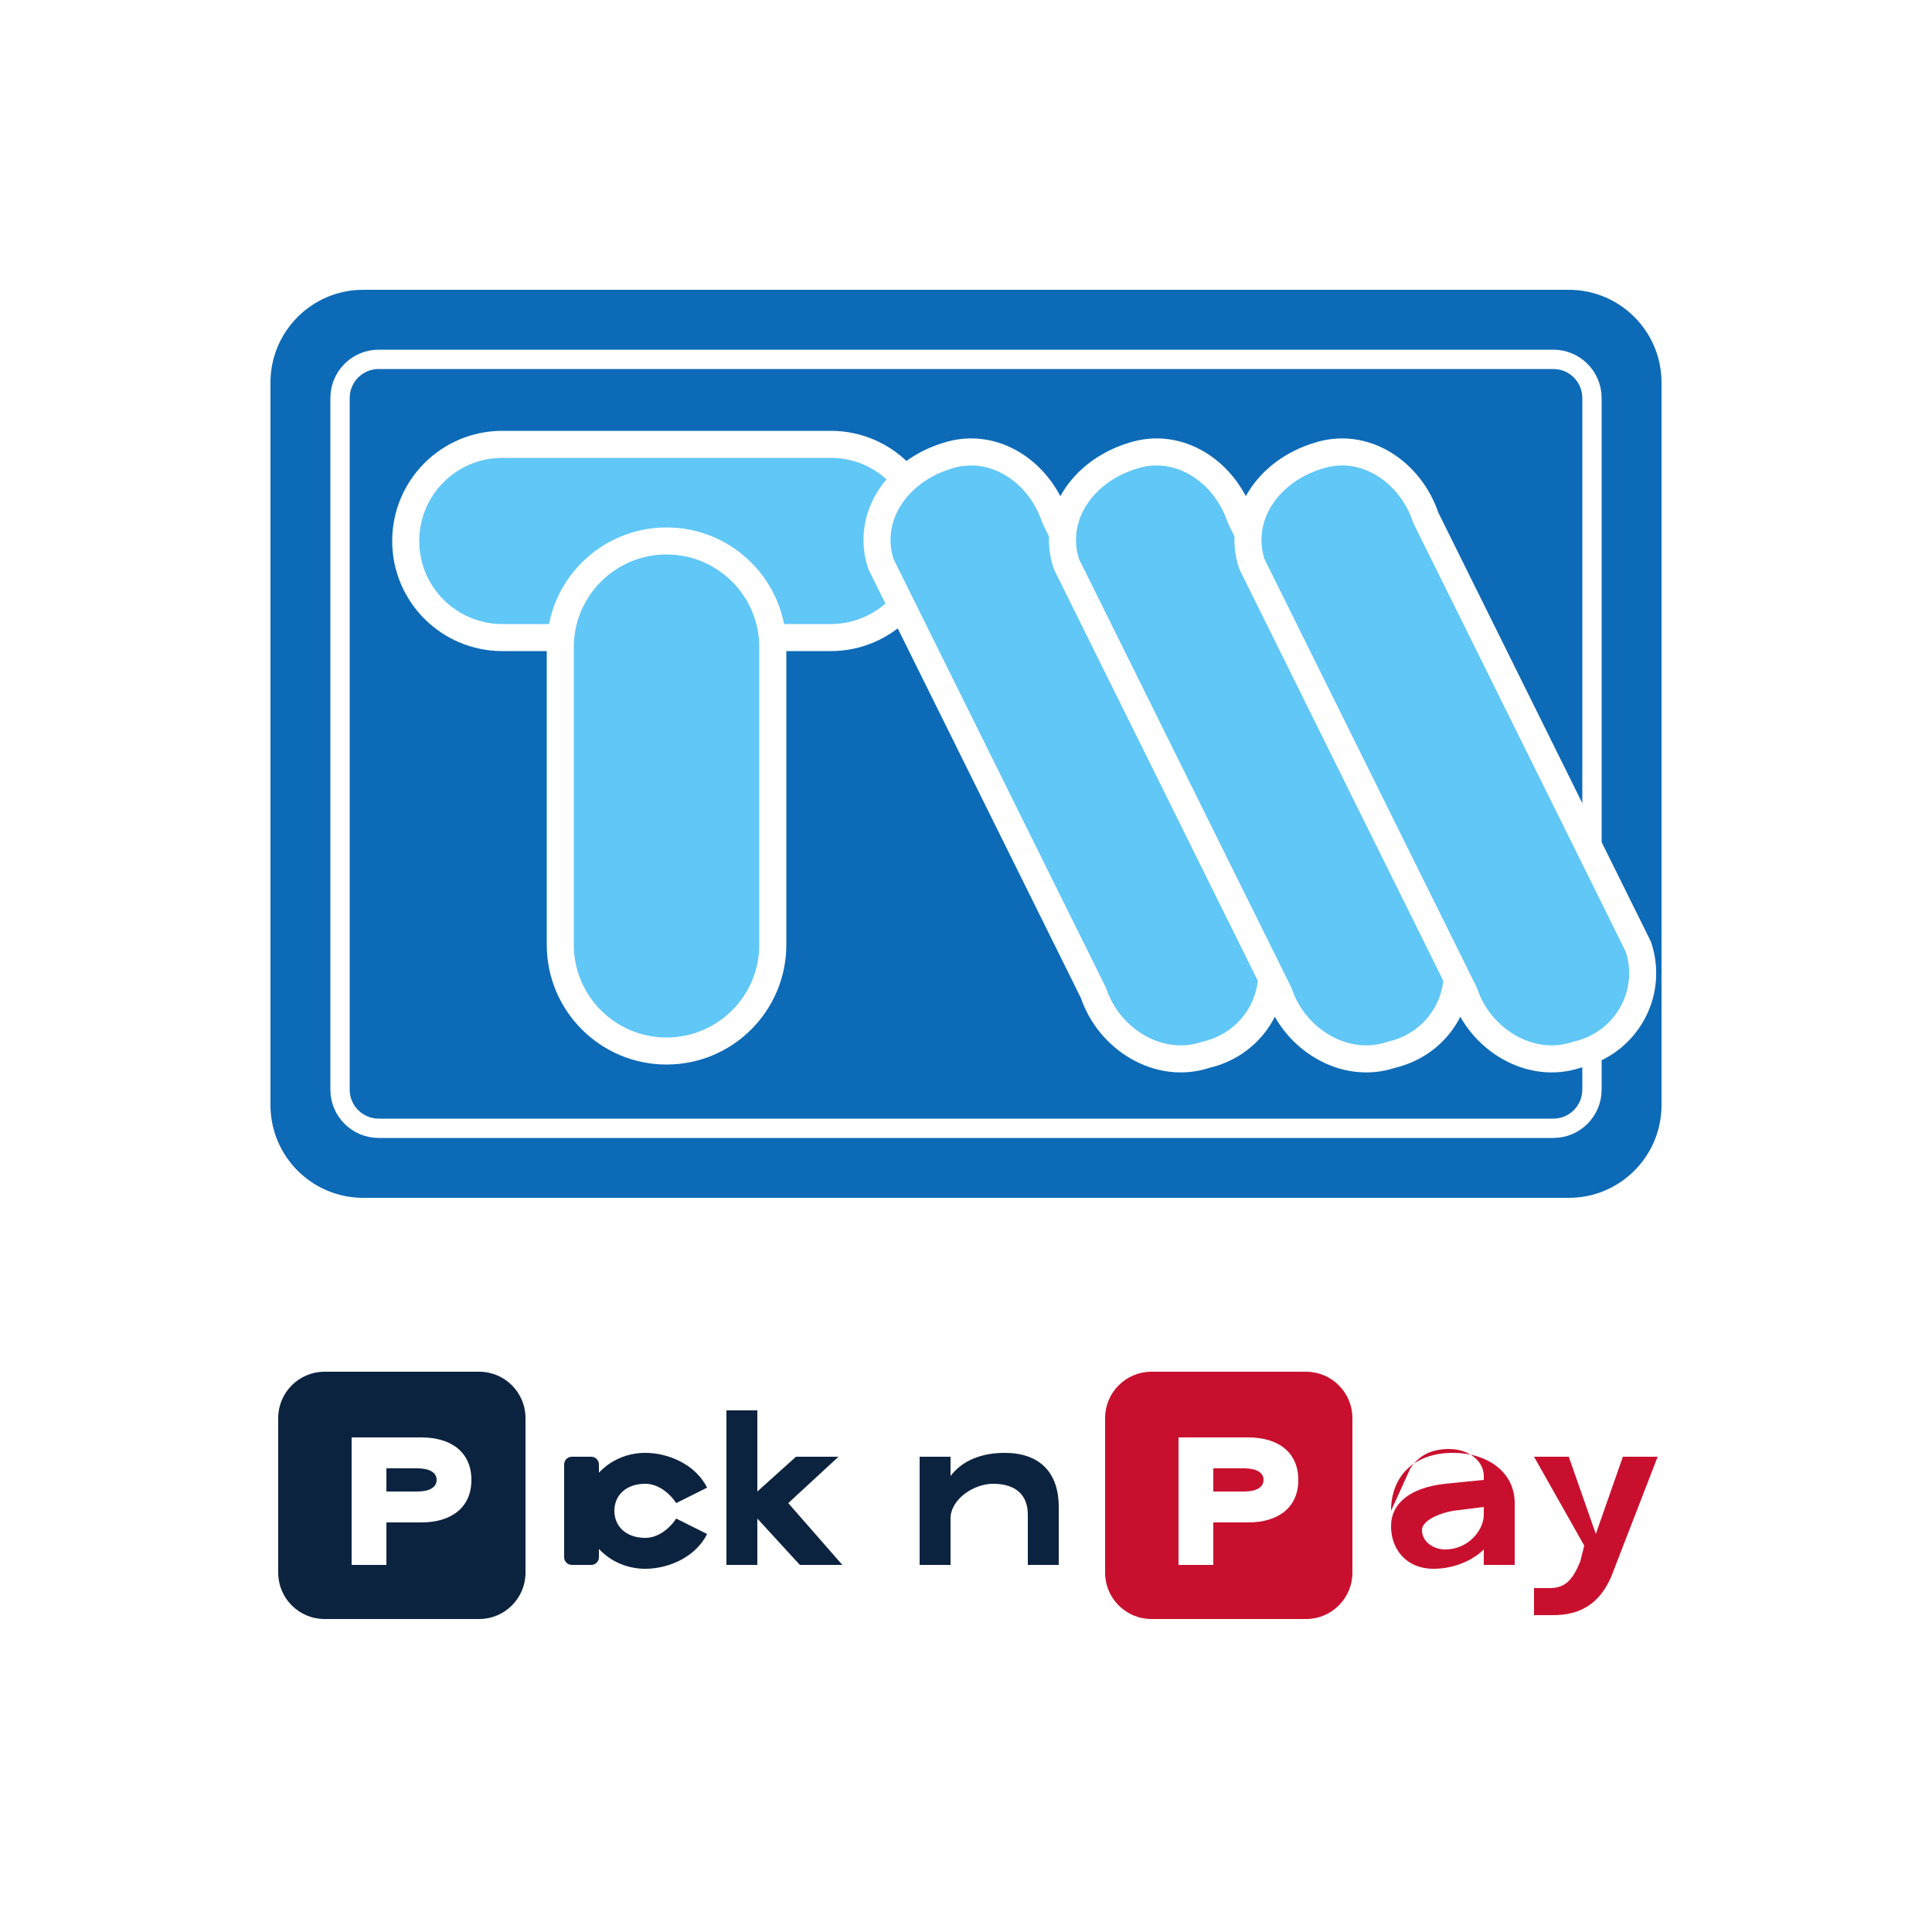
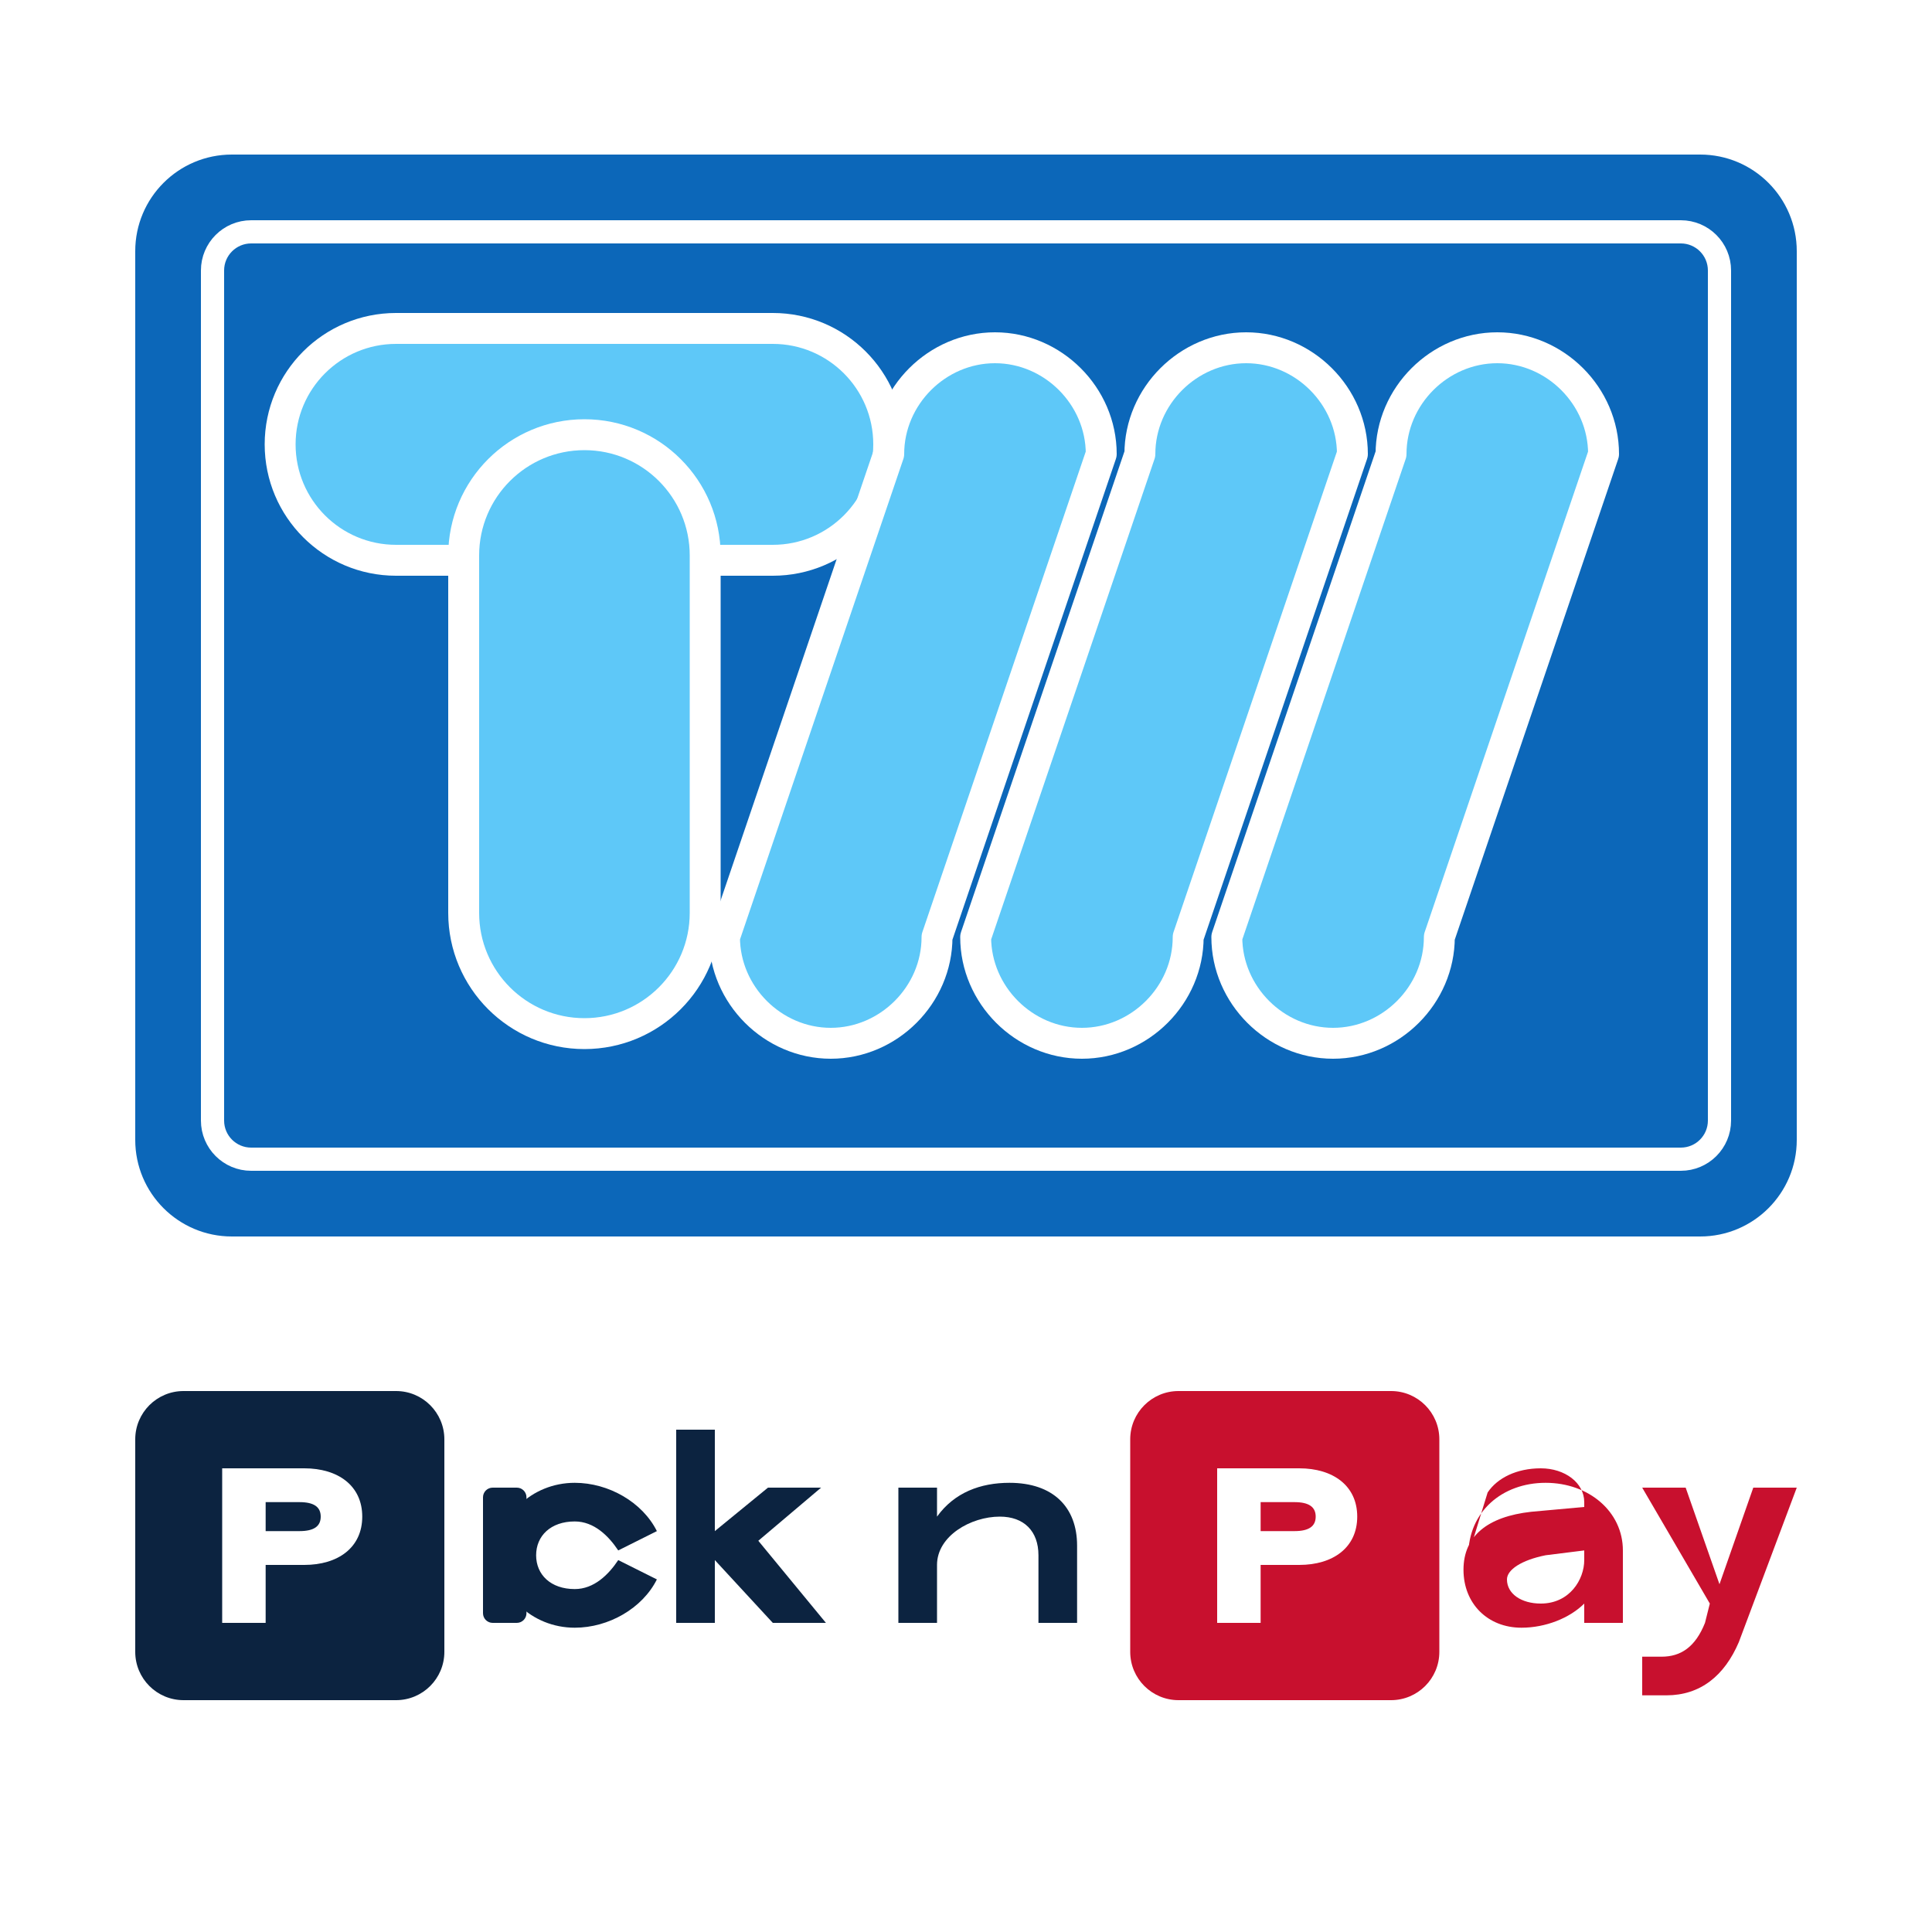
- <svg xmlns="http://www.w3.org/2000/svg" viewBox="0 0 500 500" width="500" height="500" fill="none">
-   <rect width="500" height="500" fill="#FFFFFF" />
+ <svg xmlns="http://www.w3.org/2000/svg" viewBox="0 0 200 200" width="200" height="200" fill="none">
+   <rect width="200" height="200" fill="#FFFFFF" />
  <g id="tm-emblem-card">
-     <rect x="70" y="75" width="360" height="235" rx="24" fill="#0d6ab7" />
-     <rect x="88" y="93" width="324" height="199" rx="10" fill="none" stroke="#FFFFFF" stroke-width="5" />
+     <rect x="14" y="16" width="172" height="112" rx="10" fill="#0c67b9" />
+     <rect x="22" y="24" width="156" height="96" rx="4" fill="none" stroke="#FFFFFF" stroke-width="2.4" />
    <g id="letter-t">
-       <rect x="105" y="115" width="135" height="50" rx="25" fill="#60c7f6" stroke="#FFFFFF" stroke-width="7" />
-       <rect x="145" y="140" width="55" height="132" rx="27.5" fill="#60c7f6" stroke="#FFFFFF" stroke-width="7" />
+       <rect x="29" y="34" width="63" height="24" rx="12" fill="#5ec8f8" stroke="#FFFFFF" stroke-width="3.2" />
+       <rect x="48" y="45" width="25" height="62" rx="12.5" fill="#5ec8f8" stroke="#FFFFFF" stroke-width="3.2" />
    </g>
    <g id="letter-m">
-       <path d="M 245 118 C 257 114 269 122 273 134 L 328 245 C 332 257 325 270 312 273 C 300 277 287 269 283 257 L 228 146 C 224 134 232 122 245 118 Z" fill="#60c7f6" stroke="#FFFFFF" stroke-width="7" stroke-linejoin="round" />
-       <path d="M 293 118 C 305 114 317 122 321 134 L 376 245 C 380 257 373 270 360 273 C 348 277 335 269 331 257 L 276 146 C 272 134 280 122 293 118 Z" fill="#60c7f6" stroke="#FFFFFF" stroke-width="7" stroke-linejoin="round" />
-       <path d="M 341 118 C 353 114 365 122 369 134 L 424 245 C 428 257 421 270 408 273 C 396 277 383 269 379 257 L 324 146 C 320 134 328 122 341 118 Z" fill="#60c7f6" stroke="#FFFFFF" stroke-width="7" stroke-linejoin="round" />
+       <path d="M 103 36 C 109 36 114 41 114 47 L 97 97 C 97 103 92 108 86 108 C 80 108 75 103 75 97 L 92 47 C 92 41 97 36 103 36 Z" fill="#5ec8f8" stroke="#FFFFFF" stroke-width="3.2" stroke-linejoin="round" />
+       <path d="M 129 36 C 135 36 140 41 140 47 L 123 97 C 123 103 118 108 112 108 C 106 108 101 103 101 97 L 118 47 C 118 41 123 36 129 36 Z" fill="#5ec8f8" stroke="#FFFFFF" stroke-width="3.2" stroke-linejoin="round" />
+       <path d="M 155 36 C 161 36 166 41 166 47 L 149 97 C 149 103 144 108 138 108 C 132 108 127 103 127 97 L 144 47 C 144 41 149 36 155 36 Z" fill="#5ec8f8" stroke="#FFFFFF" stroke-width="3.2" stroke-linejoin="round" />
    </g>
  </g>
-   <g id="pick-n-pay-text" transform="translate(0, 10)">
-     <rect x="72" y="345" width="64" height="64" rx="12" fill="#0c2340" />
-     <path d="M 91 362 L 109 362 C 117 362 122 366 122 373 C 122 380 117 384 109 384 L 100 384 L 100 395 L 91 395 Z M 100 370 L 100 376 L 108 376 C 111 376 113 375 113 373 C 113 371 111 370 108 370 Z" fill="#FFFFFF" />
-     <rect x="146" y="367" width="9" height="28" rx="2" fill="#0c2340" />
-     <path d="M 183 375 C 180 369 173 366 167 366 C 158 366 151 373 151 381 C 151 389 158 396 167 396 C 173 396 180 393 183 387 L 175 383 C 173 386 170 388 167 388 C 162 388 159 385 159 381 C 159 377 162 374 167 374 C 170 374 173 376 175 379 Z" fill="#0c2340" />
-     <path d="M 188 355 L 196 355 L 196 376 L 206 367 L 217 367 L 204 379 L 218 395 L 207 395 L 196 383 L 196 395 L 188 395 Z" fill="#0c2340" />
-     <path d="M 238 367 L 246 367 L 246 372 C 249 368 254 366 260 366 C 269 366 274 371 274 380 L 274 395 L 266 395 L 266 382 C 266 377 263 374 257 374 C 252 374 246 378 246 383 L 246 395 L 238 395 Z" fill="#0c2340" />
-     <rect x="286" y="345" width="64" height="64" rx="12" fill="#c8102e" />
-     <path d="M 305 362 L 323 362 C 331 362 336 366 336 373 C 336 380 331 384 323 384 L 314 384 L 314 395 L 305 395 Z M 314 370 L 314 376 L 322 376 C 325 376 327 375 327 373 C 327 371 325 370 322 370 Z" fill="#c8102e" fill-rule="evenodd" />
-     <path d="M 305 362 L 323 362 C 331 362 336 366 336 373 C 336 380 331 384 323 384 L 314 384 L 314 395 L 305 395 Z M 314 370 L 314 376 L 322 376 C 325 376 327 375 327 373 C 327 371 325 370 322 370 Z" fill="#FFFFFF" />
-     <path d="M 360 381 C 360 372 366 366 376 366 C 385 366 392 371 392 379 L 392 395 L 384 395 L 384 391 C 381 394 376 396 371 396 C 364 396 360 391 360 385 C 360 379 365 375 374 374 L 384 373 L 384 372 C 384 368 380 365 375 365 C 370 365 367 367 365 370 Z M 384 380 L 376 381 C 371 382 368 384 368 386 C 368 389 371 391 374 391 C 380 391 384 386 384 382 Z" fill="#c8102e" />
-     <path d="M 397 367 L 406 367 L 413 387 L 420 367 L 429 367 L 417 398 C 414 405 409 408 402 408 L 397 408 L 397 401 L 401 401 C 405 401 407 399 409 394 L 410 390 Z" fill="#c8102e" />
+   <g id="pick-n-pay-wordmark">
+     <rect x="14" y="144" width="32" height="32" rx="5" fill="#0c2340" />
+     <path d="M 23 152 L 31.5 152 C 35 152 37.5 153.8 37.5 157 C 37.5 160.2 35 162 31.5 162 L 27.5 162 L 27.5 168 L 23 168 Z M 27.5 155.5 L 27.5 158.5 L 31 158.5 C 32.5 158.5 33.2 158 33.2 157 C 33.2 156 32.5 155.5 31 155.5 Z" fill="#FFFFFF" />
+     <rect x="50" y="154" width="4.5" height="14" rx="1" fill="#0c2340" />
+     <path d="M 68 158.5 C 66.5 155.5 63 153.5 59.5 153.5 C 55 153.5 51.5 157 51.5 161 C 51.5 165 55 168.5 59.5 168.5 C 63 168.5 66.5 166.5 68 163.5 L 64 161.5 C 63 163 61.5 164.5 59.5 164.5 C 57 164.5 55.5 163 55.5 161 C 55.5 159 57 157.5 59.5 157.5 C 61.5 157.5 63 159 64 160.5 Z" fill="#0c2340" />
+     <path d="M 70 148 L 74 148 L 74 158.5 L 79.5 154 L 85 154 L 78.5 159.5 L 85.5 168 L 80 168 L 74 161.5 L 74 168 L 70 168 Z" fill="#0c2340" />
+     <path d="M 93 154 L 97 154 L 97 157 C 98.8 154.5 101.5 153.5 104.5 153.5 C 109 153.5 111.5 156 111.5 160 L 111.5 168 L 107.5 168 L 107.5 161 C 107.5 158.5 106 157 103.5 157 C 100.5 157 97 159 97 162 L 97 168 L 93 168 Z" fill="#0c2340" />
+     <rect x="117" y="144" width="32" height="32" rx="5" fill="#c8102e" />
+     <path d="M 126 152 L 134.5 152 C 138 152 140.5 153.8 140.5 157 C 140.5 160.2 138 162 134.5 162 L 130.5 162 L 130.5 168 L 126 168 Z M 130.5 155.5 L 130.5 158.5 L 134 158.5 C 135.5 158.5 136.2 158 136.2 157 C 136.2 156 135.5 155.5 134 155.5 Z" fill="#FFFFFF" />
+     <path d="M 152 161 C 152 156.5 155.5 153.5 160 153.5 C 164.5 153.5 168 156.5 168 160.5 L 168 168 L 164 168 L 164 166 C 162.5 167.5 160 168.5 157.5 168.5 C 154 168.5 151.5 166 151.5 162.5 C 151.5 159 154 157 158.5 156.5 L 164 156 L 164 155.5 C 164 153.5 162 152 159.5 152 C 157 152 155 153 154 154.5 Z M 164 160.5 L 160 161 C 157.5 161.5 156 162.5 156 163.5 C 156 165 157.5 166 159.5 166 C 162.5 166 164 163.5 164 161.5 Z" fill="#c8102e" />
+     <path d="M 170 154 L 174.5 154 L 178 164 L 181.5 154 L 186 154 L 180 170 C 178.5 173.5 176 175.5 172.5 175.5 L 170 175.5 L 170 171.5 L 172 171.5 C 174 171.5 175.5 170.5 176.5 168 L 177 166 Z" fill="#c8102e" />
  </g>
</svg>
